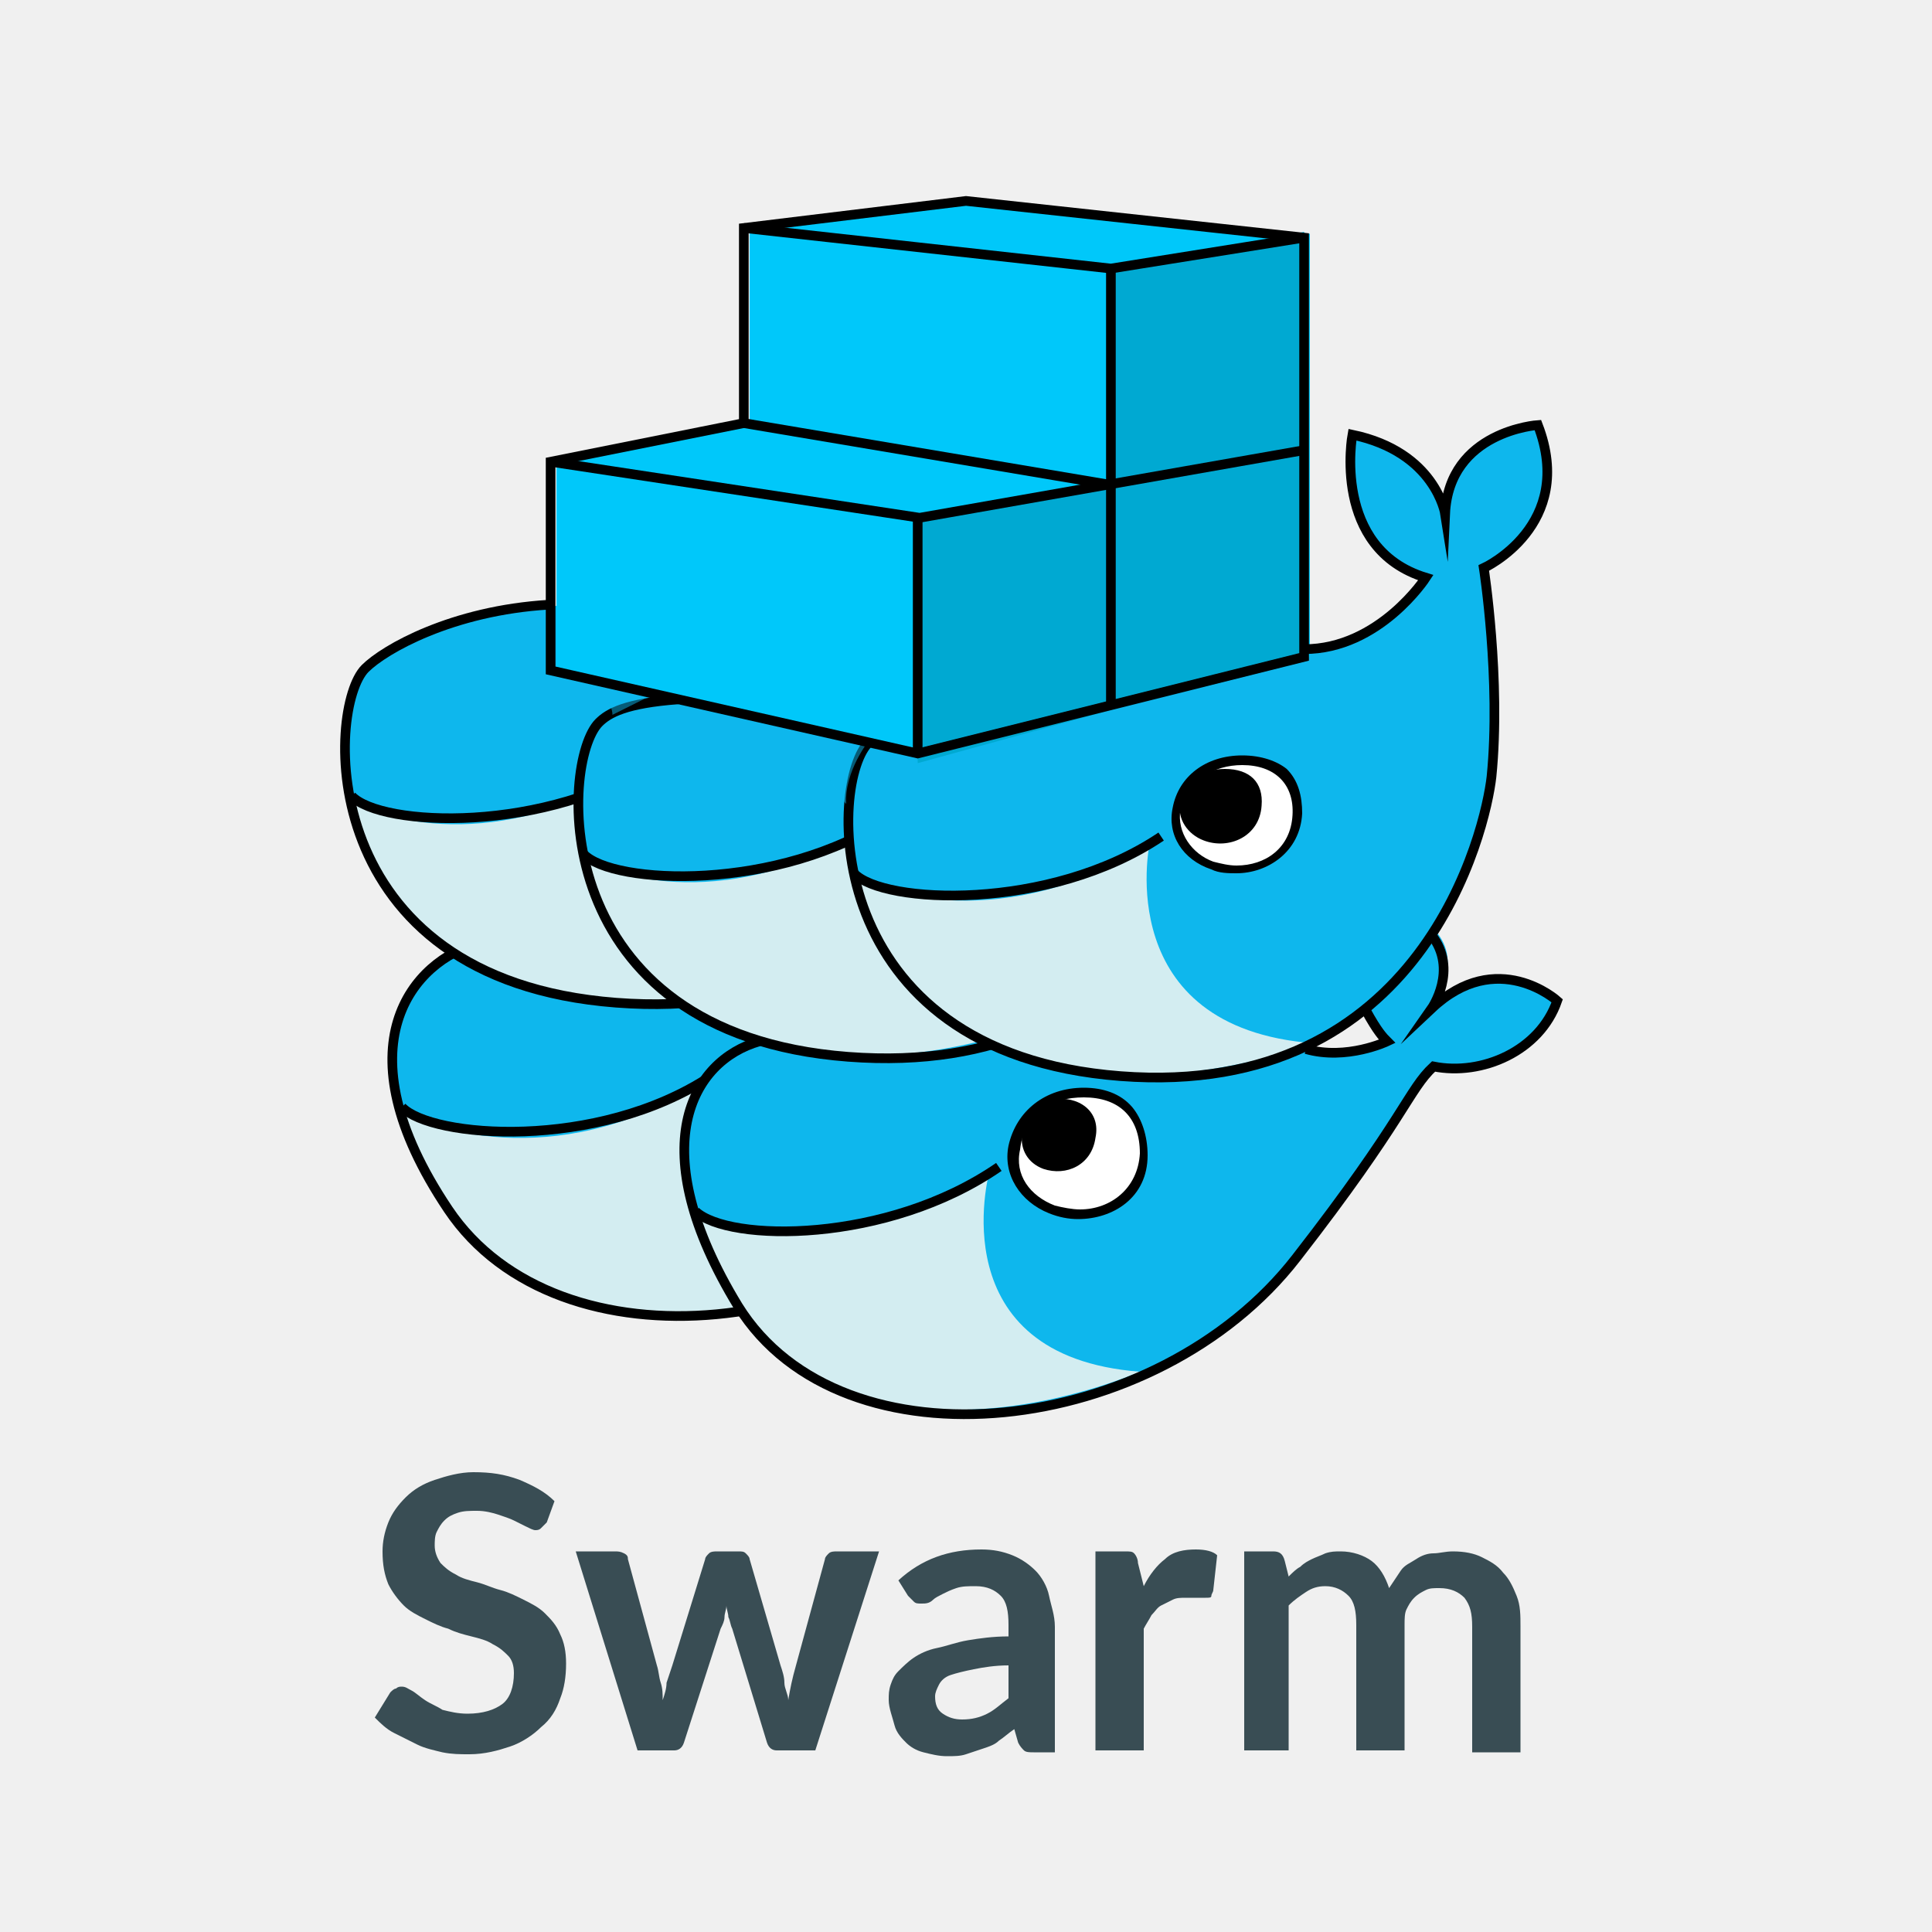
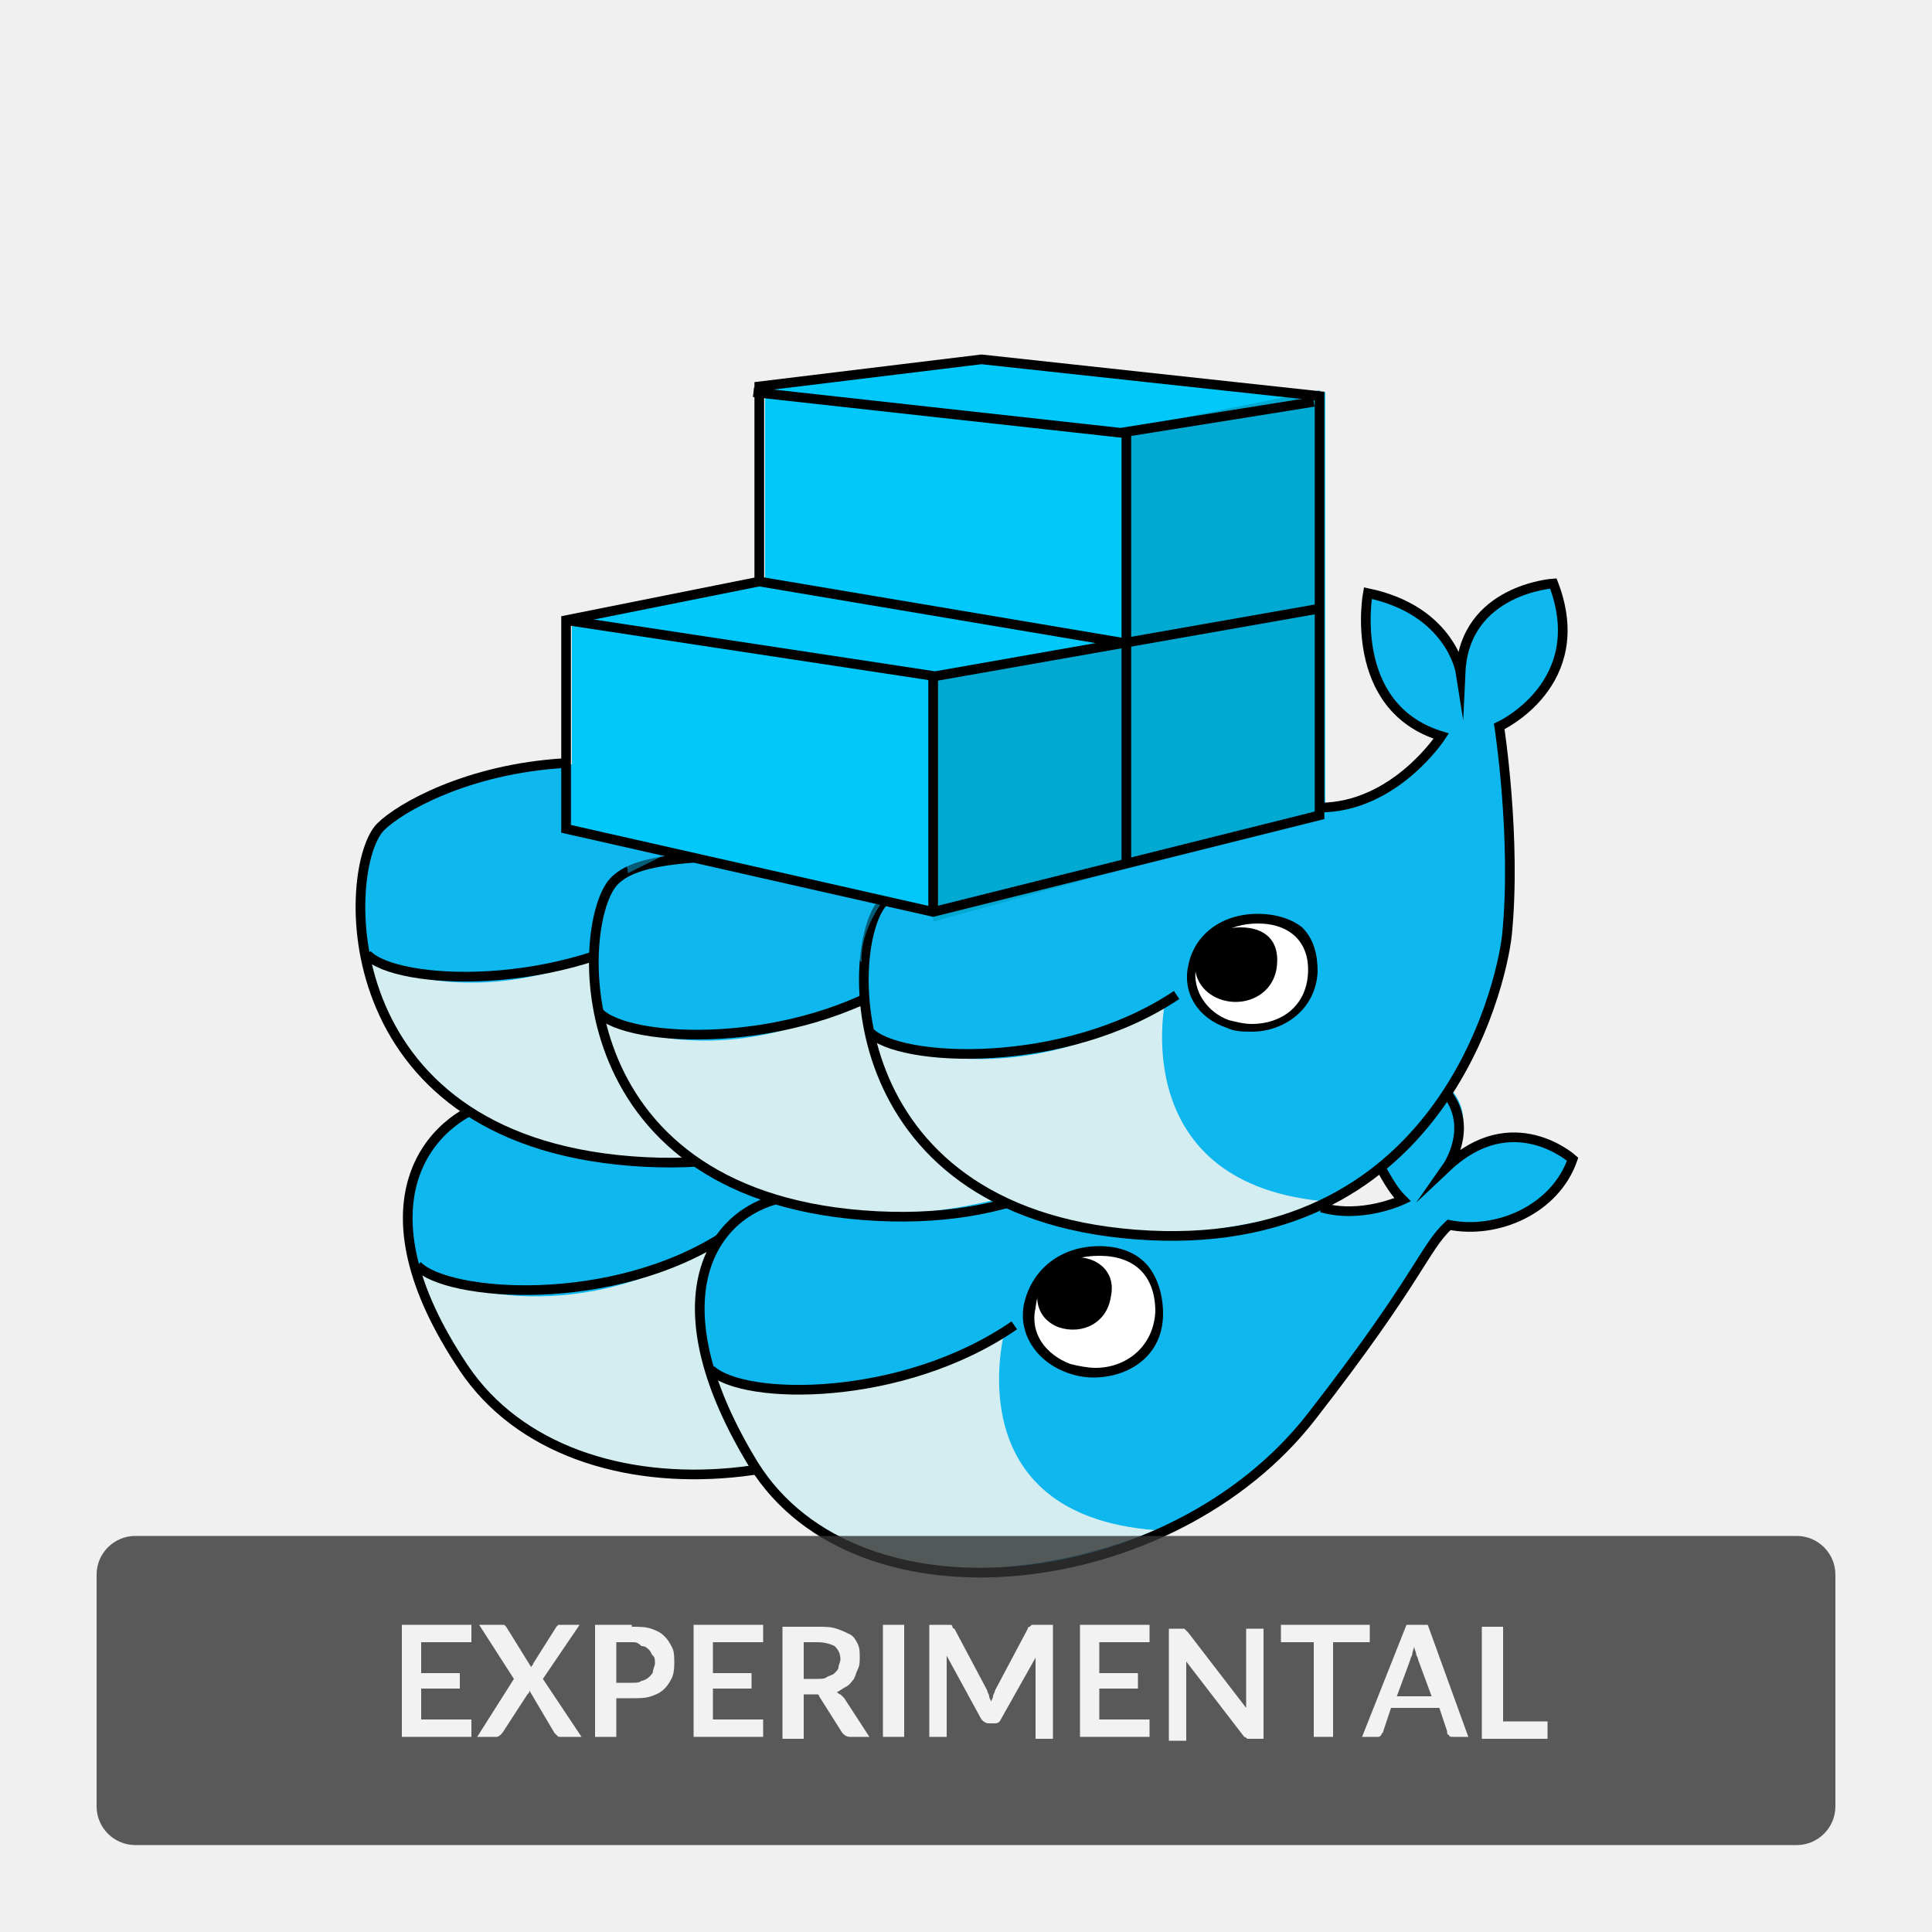
- <svg xmlns="http://www.w3.org/2000/svg" version="1.1" x="0px" y="0px" viewBox="0 0 100 100" style="enable-background:new 0 0 100 100;" xml:space="preserve">
+ <svg xmlns="http://www.w3.org/2000/svg" version="1.1" id="Layer_1" x="0px" y="0px" viewBox="0 0 100 100" style="enable-background:new 0 0 100 100;" xml:space="preserve">
  <style type="text/css">
- 	.st0{fill:#95A5A6;}
- 	.st1{fill:#0075A8;}
- 	.st2{fill:#0EB7ED;}
- 	.st3{fill:#D3EDF1;}
- 	.st4{fill:none;stroke:#000000;stroke-width:0.5;stroke-miterlimit:10;}
- 	.st5{fill:none;}
- 	.st6{fill:#394D54;}
- 	.st7{fill:#39B7E1;}
- 	.st8{fill:#FFFFFF;}
- 	.st9{fill:#336EE5;}
- 	.st10{fill:none;stroke:#FFFFFF;stroke-width:0.274;}
- 	.st11{fill:#373535;}
- 	.st12{fill:#0074AA;}
- 	.st13{fill:#00C8FA;}
- 	.st14{fill:#00A9D2;}
- 	.st15{opacity:0.5;fill:#0EB7ED;}
+ 	.st0{fill:#0EB7ED;}
+ 	.st1{fill:#D3EDF1;}
+ 	.st2{fill:none;stroke:#000000;stroke-width:0.5;stroke-miterlimit:10;}
+ 	.st3{fill:#00C8FA;}
+ 	.st4{fill:#00A9D2;}
+ 	.st5{fill:#FFFFFF;}
+ 	.st6{opacity:0.5;fill:#0EB7ED;enable-background:new    ;}
+ 	.st7{opacity:0.8;fill:#333333;}
+ 	.st8{fill:#F2F2F2;}
</style>
  <g id="Layer_2">
</g>
-   <g id="Layer_1">
-     <path class="st2" d="M24.9,48.7c-3.3,1.3-7.3,5.3-1.6,13.8s21.6,6.8,28.9-2.5c5.6-7.2,5.8-8.7,7.1-9.9c2.5,0.6,5.5-0.7,6.4-3.4   c0,0-3.1-2.9-6.5,0.4c0,0,1.8-2,0.4-3.8L24.9,48.7z" />
-     <path class="st3" d="M20.8,57.5c1.1,0.8,7.8,3.3,15.3-1.3c0,0-2.5,9.1,7.9,9.8c0,0-9,4-15.9,0.6S20.8,57.5,20.8,57.5z" />
-     <path class="st4" d="M59.5,43.4c1.4,1.8-0.4,3.8-0.4,3.8c3.4-3.2,6.5-0.4,6.5-0.4c-0.9,2.6-3.9,3.9-6.4,3.4   c-1.3,1.2-1.5,2.7-7.1,9.9c-7.2,9.3-23.2,11-28.9,2.5s-1.8-12.9,1.6-13.8" />
-     <path class="st4" d="M20.8,57.3c1.5,1.6,10.1,2.3,16-1.6" />
-     <path class="st2" d="M74,52.1c0,0,1.8-2,0.4-3.8l-34.6,5.3c-3.3,1.3-7.3,5.3-1.6,13.8C44,76,59.9,74.4,67.1,65   c5.6-7.2,5.8-8.7,7.1-9.9c2.5,0.6,5.5-0.7,6.4-3.4C80.6,51.8,77.5,48.9,74,52.1z M67.7,54.3l3.1-2c0.6,1.1,0.9,1.4,1.1,1.6   C71.9,53.9,69.8,54.9,67.7,54.3z" />
-     <path class="st2" d="M41.9,29.5c3.9,0,5.9-3.8,5.9-3.8c-4.9-1.5-3.8-7.4-3.8-7.4c4.2,0.9,4.8,4.1,4.8,4.1c0.2-4.2,4.8-4.6,4.8-4.6   c1.9,5.2-2.8,7.4-2.8,7.4s1.1,7.9,0.8,11.6c-0.1,1.7-3.9,15.9-19.6,14.7S16.9,36.4,19,34.4c1-0.9,4.7-2.5,9.5-3" />
-     <path class="st3" d="M18.4,41.5c1.1,0.8,7.3,2.9,14.7-1.8c0,0-2,9.5,8.5,10.3c0,0-9,4-15.9,0.6S18.4,41.5,18.4,41.5z" />
-     <path class="st4" d="M18.2,41.2c1.5,1.6,10.1,2,15.9-1.9" />
-     <path class="st4" d="M41.4,29.8c3.9,0,6.3-3.7,6.3-3.7c-4.9-1.5-3.8-7.4-3.8-7.4c4.2,0.9,4.8,4.1,4.8,4.1c0.2-4.2,4.8-4.6,4.8-4.6   c1.9,5.2-2.8,7.4-2.8,7.4s1.3,6.6,0.8,11.6c-0.2,2.7-3.9,15.9-19.6,14.7s-15-15.3-13-17.3c1-1,4.5-3,9.5-3.3" />
-     <path class="st2" d="M31,37.4c-2.1,1.9-2.7,16.1,13,17.3s19.4-13,19.6-14.7c0.3-3.7-0.8-11.6-0.8-11.6s4.8-2.2,2.8-7.4   c0,0-4.6,0.3-4.8,4.6c0,0-0.5-3.2-4.8-4.1c0,0-1.1,5.9,3.8,7.4c0,0-2,3.8-5.9,3.8" />
-     <path class="st3" d="M30.5,44.5c1.1,0.8,7.3,2.9,14.7-1.8c0,0-2,9.5,8.5,10.3c0,0-9.1,3.6-16,0.2C30.7,49.8,30.5,44.5,30.5,44.5z" />
-     <path class="st4" d="M30.2,44.2c1.5,1.6,10.1,2,15.9-1.9" />
-     <path class="st4" d="M53.5,32.5c3.9,0,6.3-3.7,6.3-3.7c-4.9-1.5-3.8-7.4-3.8-7.4c4.2,0.9,4.8,4.1,4.8,4.1c0.2-4.2,4.8-4.6,4.8-4.6   c1.9,5.2-2.8,7.4-2.8,7.4S64,35,63.5,40c-0.2,2.7-3.9,15.9-19.6,14.7S29,39.4,31,37.4c0.5-0.5,1.4-1,4.1-1.2" />
-     <path class="st2" d="M45,38.4c-2.1,1.9-2.7,16.1,13,17.3s19-13.8,19.2-15.5c0.3-3.7-0.4-10.8-0.4-10.8s4.8-2.2,2.8-7.4   c0,0-4.6,0.3-4.8,4.6c0,0-0.5-3.2-4.8-4.1c0,0-1.1,5.9,3.8,7.4c0,0-2,3.8-5.9,3.8" />
-     <path class="st4" d="M70.7,52.3c0.6,1.1,0.9,1.4,1.1,1.6c0,0-2.1,1-4.2,0.4" />
-     <polygon class="st13" points="28.8,23.9 28.8,34.7 47.8,39 67.8,34 67.8,12.1 50.3,10.4 38.8,11.8 38.8,21.9  " />
-     <polygon class="st14" points="67.5,12 67.5,34 47.5,39.5 47.5,27 57.5,25.2 57.5,14  " />
-     <polyline class="st4" points="28.5,23.9 47.6,26.8 67.5,23.3  " />
-     <polyline class="st4" points="38.5,11.8 57.5,13.9 67.5,12.3  " />
-     <line class="st4" x1="57.5" y1="14" x2="57.5" y2="36.5" />
-     <line class="st4" x1="47.5" y1="27" x2="47.5" y2="39" />
-     <line class="st4" x1="57.5" y1="25.1" x2="38.5" y2="21.9" />
+   <g>
    <g>
-       <path class="st8" d="M64,45.1c-0.4,0-0.9-0.1-1.3-0.2c-1.3-0.5-2.1-1.7-1.8-3c0.3-1.6,1.6-2.5,3.3-2.5c0.9,0,1.7,0.3,2.2,0.8    c0.5,0.5,0.7,1.2,0.7,2.1C67.1,44.1,65.6,45.1,64,45.1L64,45.1z" />
-       <path d="M64.3,39.6c1.7,0,2.7,1,2.6,2.6c-0.1,1.7-1.4,2.6-2.9,2.6c-0.4,0-0.8-0.1-1.2-0.2c-1.1-0.4-1.9-1.5-1.7-2.7    C61.5,40.4,62.8,39.6,64.3,39.6 M64.3,39.1c-1.9,0-3.3,1.1-3.6,2.7c-0.3,1.4,0.5,2.7,2,3.2c0.4,0.2,0.9,0.2,1.3,0.2    c1.6,0,3.3-1.1,3.4-3.1c0-0.9-0.2-1.7-0.8-2.3C66.1,39.4,65.3,39.1,64.3,39.1L64.3,39.1z" />
+       <path class="st0" d="M25.7,56.9c-3.3,1.3-7.3,5.3-1.6,13.8s21.6,6.8,28.9-2.5c5.6-7.2,5.8-8.7,7.1-9.9c2.5,0.6,5.5-0.7,6.4-3.4    c0,0-3.1-2.9-6.5,0.4c0,0,1.8-2,0.4-3.8L25.7,56.9z" />
+       <path class="st1" d="M21.6,65.7c1.1,0.8,7.8,3.3,15.3-1.3c0,0-2.5,9.1,7.9,9.8c0,0-9,4-15.9,0.6S21.6,65.7,21.6,65.7z" />
+       <path class="st2" d="M60.3,51.6c1.4,1.8-0.4,3.8-0.4,3.8c3.4-3.2,6.5-0.4,6.5-0.4c-0.9,2.6-3.9,3.9-6.4,3.4    c-1.3,1.2-1.5,2.7-7.1,9.9c-7.2,9.3-23.2,11-28.9,2.5S22.2,57.9,25.6,57" />
+       <path class="st2" d="M21.6,65.5c1.5,1.6,10.1,2.3,16-1.6" />
+       <path class="st0" d="M74.8,60.3c0,0,1.8-2,0.4-3.8l-34.6,5.3c-3.3,1.3-7.3,5.3-1.6,13.8c5.8,8.6,21.7,7,28.9-2.4    c5.6-7.2,5.8-8.7,7.1-9.9c2.5,0.6,5.5-0.7,6.4-3.4C81.4,60,78.3,57.1,74.8,60.3z M68.5,62.5l3.1-2c0.6,1.1,0.9,1.4,1.1,1.6    C72.7,62.1,70.6,63.1,68.5,62.5z" />
+       <path class="st0" d="M42.7,37.7c3.9,0,5.9-3.8,5.9-3.8c-4.9-1.5-3.8-7.4-3.8-7.4c4.2,0.9,4.8,4.1,4.8,4.1c0.2-4.2,4.8-4.6,4.8-4.6    c1.9,5.2-2.8,7.4-2.8,7.4s1.1,7.9,0.8,11.6c-0.1,1.7-3.9,15.9-19.6,14.7s-15.1-15.1-13-17.1c1-0.9,4.7-2.5,9.5-3" />
+       <path class="st1" d="M19.2,49.7c1.1,0.8,7.3,2.9,14.7-1.8c0,0-2,9.5,8.5,10.3c0,0-9,4-15.9,0.6S19.2,49.7,19.2,49.7z" />
+       <path class="st2" d="M19,49.4c1.5,1.6,10.1,2,15.9-1.9" />
+       <path class="st2" d="M42.2,38c3.9,0,6.3-3.7,6.3-3.7c-4.9-1.5-3.8-7.4-3.8-7.4c4.2,0.9,4.8,4.1,4.8,4.1c0.2-4.2,4.8-4.6,4.8-4.6    c1.9,5.2-2.8,7.4-2.8,7.4s1.3,6.6,0.8,11.6c-0.2,2.7-3.9,15.9-19.6,14.7s-15-15.3-13-17.3c1-1,4.5-3,9.5-3.3" />
+       <path class="st0" d="M31.8,45.6c-2.1,1.9-2.7,16.1,13,17.3s19.4-13,19.6-14.7c0.3-3.7-0.8-11.6-0.8-11.6s4.8-2.2,2.8-7.4    c0,0-4.6,0.3-4.8,4.6c0,0-0.5-3.2-4.8-4.1c0,0-1.1,5.9,3.8,7.4c0,0-2,3.8-5.9,3.8" />
+       <path class="st1" d="M31.3,52.7c1.1,0.8,7.3,2.9,14.7-1.8c0,0-2,9.5,8.5,10.3c0,0-9.1,3.6-16,0.2C31.5,58,31.3,52.7,31.3,52.7z" />
+       <path class="st2" d="M31,52.4c1.5,1.6,10.1,2,15.9-1.9" />
+       <path class="st2" d="M54.3,40.7c3.9,0,6.3-3.7,6.3-3.7c-4.9-1.5-3.8-7.4-3.8-7.4c4.2,0.9,4.8,4.1,4.8,4.1c0.2-4.2,4.8-4.6,4.8-4.6    c1.9,5.2-2.8,7.4-2.8,7.4s1.2,6.7,0.7,11.7c-0.2,2.7-3.9,15.9-19.6,14.7S29.8,47.6,31.8,45.6c0.5-0.5,1.4-1,4.1-1.2" />
+       <path class="st0" d="M45.8,46.6c-2.1,1.9-2.7,16.1,13,17.3s19-13.8,19.2-15.5c0.3-3.7-0.4-10.8-0.4-10.8s4.8-2.2,2.8-7.4    c0,0-4.6,0.3-4.8,4.6c0,0-0.5-3.2-4.8-4.1c0,0-1.1,5.9,3.8,7.4c0,0-2,3.8-5.9,3.8" />
+       <path class="st2" d="M71.5,60.5c0.6,1.1,0.9,1.4,1.1,1.6c0,0-2.1,1-4.2,0.4" />
+       <polygon class="st3" points="29.6,32.1 29.6,42.9 48.6,47.2 68.6,42.2 68.6,20.3 51.1,18.6 39.6,20 39.6,30.1   " />
+       <polygon class="st4" points="68.3,20.2 68.3,42.2 48.3,47.7 48.3,35.2 58.3,33.4 58.3,22.2   " />
+       <polyline class="st2" points="29.3,32.1 48.4,35 68.3,31.5   " />
+       <line class="st2" x1="58.3" y1="22.2" x2="58.3" y2="44.7" />
+       <line class="st2" x1="48.3" y1="35.2" x2="48.3" y2="47.2" />
+       <line class="st2" x1="58.3" y1="33.3" x2="39.3" y2="30.1" />
+       <g>
+         <path class="st5" d="M64.8,53.3c-0.4,0-0.9-0.1-1.3-0.2c-1.3-0.5-2.1-1.7-1.8-3c0.3-1.6,1.6-2.5,3.3-2.5c0.9,0,1.7,0.3,2.2,0.8     s0.7,1.2,0.7,2.1C67.9,52.3,66.4,53.3,64.8,53.3L64.8,53.3z" />
+         <path d="M65.1,47.8c1.7,0,2.7,1,2.6,2.6c-0.1,1.7-1.4,2.6-2.9,2.6c-0.4,0-0.8-0.1-1.2-0.2c-1.1-0.4-1.9-1.5-1.7-2.7     C62.3,48.6,63.6,47.8,65.1,47.8 M65.1,47.3c-1.9,0-3.3,1.1-3.6,2.7c-0.3,1.4,0.5,2.7,2,3.2c0.4,0.2,0.9,0.2,1.3,0.2     c1.6,0,3.3-1.1,3.4-3.1c0-0.9-0.2-1.7-0.8-2.3C66.9,47.6,66.1,47.3,65.1,47.3L65.1,47.3z" />
+       </g>
+       <path d="M64.2,48c-1.1,0-2.1,0.6-2.3,1.7c-0.2,0.9,0.4,1.7,1.2,2c1.3,0.5,2.9-0.2,3-1.8C66.2,48.7,65.5,48,64.2,48z" />
+       <g>
+         <path class="st5" d="M56.6,71c-0.5,0-0.9-0.1-1.4-0.2c-1.4-0.5-2.2-1.8-2-3.2c0.3-1.7,1.7-2.8,3.6-2.8c1,0,1.8,0.3,2.4,0.9     C59.7,66.2,60,67,60,68C59.9,69.9,58.2,71,56.6,71L56.6,71z" />
+         <path d="M56.9,65c1.8,0,2.9,1,2.9,2.9c-0.1,1.8-1.5,2.9-3.1,2.9c-0.4,0-0.9-0.1-1.3-0.2c-1.3-0.5-2.1-1.6-1.8-2.9     C53.8,65.8,55.2,65,56.9,65 M56.9,64.5c-2,0-3.5,1.2-3.9,3c-0.3,1.5,0.6,2.9,2.1,3.5c0.5,0.2,1,0.3,1.5,0.3     c1.8,0,3.6-1.1,3.6-3.3c0-1-0.3-1.9-0.8-2.5C58.8,64.8,57.9,64.5,56.9,64.5L56.9,64.5z" />
+       </g>
+       <path d="M55.3,65.1c-1,0.2-1.4,0.8-1.6,1.8c-0.1,0.8,0.3,1.5,1.1,1.8c1.2,0.4,2.5-0.2,2.7-1.6C57.8,65.7,56.6,64.9,55.3,65.1z" />
+       <path class="st1" d="M45.1,53.6c1.1,0.8,7.8,3,15.2-1.7c0,0-2,9.5,8.5,10.3c0,0-9.4,3.6-16.3,0.2C45.6,59,45.1,53.6,45.1,53.6z" />
+       <path class="st1" d="M36.6,70.7c1.1,0.8,7.9,2.9,15.4-1.8c0,0-2.6,9.5,7.8,10.3c0,0-9,4-15.9,0.6S36.6,70.7,36.6,70.7z" />
+       <path class="st2" d="M45,53.4c1.5,1.6,10.1,2,15.9-1.9" />
+       <path class="st2" d="M45.8,46.6c-2.1,1.9-2.7,16.1,13,17.3S77.7,51.1,78,48.4c0.5-5-0.4-10.8-0.4-10.8s4.8-2.2,2.8-7.4    c0,0-4.6,0.3-4.8,4.6c0,0-0.5-3.2-4.8-4.1c0,0-1.1,5.9,3.8,7.4c0,0-2.4,3.7-6.3,3.7" />
+       <path class="st2" d="M74.9,56.6c1.4,1.8,0,3.8,0,3.8c3.4-3.2,6.5-0.4,6.5-0.4c-0.9,2.6-3.9,3.9-6.4,3.4c-1.3,1.2-1.5,2.7-7.1,9.9    c-7.2,9.3-23.5,11.2-28.9,2.5c-5-8.2-2.4-12.7,1.1-13.7" />
+       <path class="st2" d="M36.8,70.9c1.7,1.6,9.9,1.7,15.7-2.3" />
+       <path class="st6" d="M30.6,43.3c-1.4-0.3,3.9,0.9,3.9,0.9l-2,1C32.5,44.7,32,43.6,30.6,43.3z" />
+       <path class="st6" d="M39.6,45.2c-3.9-0.8,6.2,1.3,6.2,1.3s-1.3,1.6-1.2,3.3C44.5,49.9,42.5,45.9,39.6,45.2z" />
+       <polygon class="st2" points="29.3,32.1 29.3,42.9 48.3,47.2 68.3,42.2 68.3,20.5 50.8,18.6 39.3,20 39.3,30.1   " />
    </g>
-     <path d="M63.4,39.8c-1.1,0-2.1,0.6-2.3,1.7c-0.2,0.9,0.4,1.7,1.2,2c1.3,0.5,2.9-0.2,3-1.8C65.4,40.5,64.7,39.8,63.4,39.8z" />
-     <g>
-       <path class="st8" d="M55.8,62.8c-0.5,0-0.9-0.1-1.4-0.2c-1.4-0.5-2.2-1.8-2-3.2c0.3-1.7,1.7-2.8,3.6-2.8c1,0,1.8,0.3,2.4,0.9    c0.5,0.5,0.8,1.3,0.8,2.3C59.1,61.7,57.4,62.8,55.8,62.8L55.8,62.8z" />
-       <path d="M56.1,56.8c1.8,0,2.9,1,2.9,2.9c-0.1,1.8-1.5,2.9-3.1,2.9c-0.4,0-0.9-0.1-1.3-0.2c-1.3-0.5-2.1-1.6-1.8-2.9    C53,57.6,54.4,56.8,56.1,56.8 M56.1,56.3c-2,0-3.5,1.2-3.9,3c-0.3,1.5,0.6,2.9,2.1,3.5c0.5,0.2,1,0.3,1.5,0.3    c1.8,0,3.6-1.1,3.6-3.3c0-1-0.3-1.9-0.8-2.5C58,56.6,57.1,56.3,56.1,56.3L56.1,56.3z" />
-     </g>
-     <path d="M54.5,56.9c-1,0.2-1.4,0.8-1.6,1.8c-0.1,0.8,0.3,1.5,1.1,1.8c1.2,0.4,2.5-0.2,2.7-1.6C57,57.5,55.8,56.7,54.5,56.9z" />
-     <path class="st3" d="M44.3,45.4c1.1,0.8,7.8,3,15.2-1.7c0,0-2,9.5,8.5,10.3c0,0-9.4,3.6-16.3,0.2C44.8,50.8,44.3,45.4,44.3,45.4z" />
-     <path class="st3" d="M35.8,62.5c1.1,0.8,7.9,2.9,15.4-1.8c0,0-2.6,9.5,7.8,10.3c0,0-9,4-15.9,0.6S35.8,62.5,35.8,62.5z" />
-     <path class="st4" d="M44.2,45.2c1.5,1.6,10.1,2,15.9-1.9" />
-     <path class="st4" d="M45,38.4c-2.1,1.9-2.7,16.1,13,17.3s18.9-12.8,19.2-15.5c0.5-5-0.4-10.8-0.4-10.8s4.8-2.2,2.8-7.4   c0,0-4.6,0.3-4.8,4.6c0,0-0.5-3.2-4.8-4.1c0,0-1.1,5.9,3.8,7.4c0,0-2.4,3.7-6.3,3.7" />
-     <path class="st4" d="M74.1,48.4c1.4,1.8,0,3.8,0,3.8c3.4-3.2,6.5-0.4,6.5-0.4c-0.9,2.6-3.9,3.9-6.4,3.4c-1.3,1.2-1.5,2.7-7.1,9.9   c-7.2,9.3-23.5,11.2-28.9,2.5c-5-8.2-2.4-12.7,1.1-13.7" />
-     <path class="st4" d="M36,62.7c1.7,1.6,9.9,1.7,15.7-2.3" />
-     <g>
-       <path class="st6" d="M28.3,78.8c-0.1,0.1-0.2,0.2-0.3,0.3c-0.1,0.1-0.2,0.1-0.3,0.1c-0.1,0-0.3-0.1-0.5-0.2    c-0.2-0.1-0.4-0.2-0.6-0.3c-0.2-0.1-0.5-0.2-0.8-0.3c-0.3-0.1-0.7-0.2-1.1-0.2c-0.4,0-0.7,0-1,0.1c-0.3,0.1-0.5,0.2-0.7,0.4    s-0.3,0.4-0.4,0.6c-0.1,0.2-0.1,0.5-0.1,0.7c0,0.3,0.1,0.6,0.3,0.9c0.2,0.2,0.4,0.4,0.8,0.6c0.3,0.2,0.7,0.3,1.1,0.4    s0.8,0.3,1.2,0.4s0.8,0.3,1.2,0.5c0.4,0.2,0.8,0.4,1.1,0.7c0.3,0.3,0.6,0.6,0.8,1.1c0.2,0.4,0.3,0.9,0.3,1.5    c0,0.7-0.1,1.3-0.3,1.8c-0.2,0.6-0.5,1.1-1,1.5c-0.4,0.4-1,0.8-1.6,1s-1.3,0.4-2.1,0.4c-0.5,0-0.9,0-1.4-0.1    c-0.4-0.1-0.9-0.2-1.3-0.4c-0.4-0.2-0.8-0.4-1.2-0.6s-0.7-0.5-1-0.8l0.8-1.3c0.1-0.1,0.2-0.2,0.3-0.2c0.1-0.1,0.2-0.1,0.3-0.1    c0.2,0,0.3,0.1,0.5,0.2s0.4,0.3,0.7,0.5c0.3,0.2,0.6,0.3,0.9,0.5c0.4,0.1,0.8,0.2,1.3,0.2c0.8,0,1.4-0.2,1.8-0.5s0.6-0.9,0.6-1.6    c0-0.4-0.1-0.7-0.3-0.9c-0.2-0.2-0.4-0.4-0.8-0.6c-0.3-0.2-0.7-0.3-1.1-0.4s-0.8-0.2-1.2-0.4c-0.4-0.1-0.8-0.3-1.2-0.5    c-0.4-0.2-0.8-0.4-1.1-0.7c-0.3-0.3-0.6-0.7-0.8-1.1c-0.2-0.5-0.3-1-0.3-1.7c0-0.5,0.1-1,0.3-1.5c0.2-0.5,0.5-0.9,0.9-1.3    c0.4-0.4,0.9-0.7,1.5-0.9c0.6-0.2,1.3-0.4,2-0.4c0.9,0,1.6,0.1,2.4,0.4c0.7,0.3,1.3,0.6,1.8,1.1L28.3,78.8z" />
-       <path class="st6" d="M45.5,80.3l-3.3,10.3h-2c-0.2,0-0.4-0.1-0.5-0.4l-1.8-5.9c-0.1-0.2-0.1-0.4-0.2-0.6c0-0.2-0.1-0.4-0.1-0.6    c0,0.2-0.1,0.4-0.1,0.6s-0.1,0.4-0.2,0.6l-1.9,5.9c-0.1,0.3-0.3,0.4-0.5,0.4h-1.9l-3.2-10.3h2c0.2,0,0.3,0,0.5,0.1    s0.2,0.2,0.2,0.3l1.5,5.5c0.1,0.3,0.1,0.6,0.2,0.9c0.1,0.3,0.1,0.6,0.1,0.9c0.1-0.3,0.2-0.6,0.2-0.9c0.1-0.3,0.2-0.6,0.3-0.9    l1.7-5.5c0-0.1,0.1-0.2,0.2-0.3c0.1-0.1,0.3-0.1,0.4-0.1h1.1c0.2,0,0.3,0,0.4,0.1c0.1,0.1,0.2,0.2,0.2,0.3l1.6,5.5    c0.1,0.3,0.2,0.6,0.2,0.9s0.2,0.6,0.2,0.9c0.1-0.6,0.2-1.1,0.4-1.8l1.5-5.5c0-0.1,0.1-0.2,0.2-0.3s0.3-0.1,0.4-0.1H45.5z" />
-       <path class="st6" d="M46.5,81.8c1.2-1.1,2.6-1.6,4.3-1.6c0.6,0,1.1,0.1,1.6,0.3c0.5,0.2,0.9,0.5,1.2,0.8c0.3,0.3,0.6,0.8,0.7,1.3    s0.3,1,0.3,1.6v6.5h-1.1c-0.2,0-0.4,0-0.5-0.1c-0.1-0.1-0.2-0.2-0.3-0.4l-0.2-0.7c-0.3,0.2-0.5,0.4-0.8,0.6    c-0.2,0.2-0.5,0.3-0.8,0.4s-0.6,0.2-0.9,0.3c-0.3,0.1-0.6,0.1-1,0.1c-0.4,0-0.8-0.1-1.2-0.2c-0.4-0.1-0.7-0.3-0.9-0.5    s-0.5-0.5-0.6-0.9S46,88.4,46,88c0-0.3,0-0.5,0.1-0.8c0.1-0.3,0.2-0.5,0.4-0.7s0.5-0.5,0.8-0.7c0.3-0.2,0.7-0.4,1.2-0.5    s1-0.3,1.6-0.4c0.6-0.1,1.3-0.2,2.1-0.2v-0.6c0-0.7-0.1-1.2-0.4-1.5s-0.7-0.5-1.3-0.5c-0.4,0-0.7,0-1,0.1    c-0.3,0.1-0.5,0.2-0.7,0.3c-0.2,0.1-0.4,0.2-0.5,0.3C48.1,83,47.9,83,47.7,83c-0.2,0-0.3,0-0.4-0.1c-0.1-0.1-0.2-0.2-0.3-0.3    L46.5,81.8z M52.2,86.2c-0.7,0-1.3,0.1-1.8,0.2c-0.5,0.1-0.9,0.2-1.2,0.3c-0.3,0.1-0.5,0.3-0.6,0.5c-0.1,0.2-0.2,0.4-0.2,0.6    c0,0.4,0.1,0.7,0.4,0.9c0.3,0.2,0.6,0.3,1,0.3c0.5,0,0.9-0.1,1.3-0.3c0.4-0.2,0.7-0.5,1.1-0.8V86.2z" />
-       <path class="st6" d="M59.2,82.1c0.3-0.6,0.7-1.1,1.1-1.4c0.4-0.4,1-0.5,1.6-0.5c0.5,0,0.9,0.1,1.1,0.3l-0.2,1.8    c0,0.1-0.1,0.2-0.1,0.3s-0.1,0.1-0.3,0.1c-0.1,0-0.2,0-0.4,0c-0.2,0-0.4,0-0.6,0c-0.3,0-0.5,0-0.7,0.1c-0.2,0.1-0.4,0.2-0.6,0.3    c-0.2,0.1-0.3,0.3-0.5,0.5c-0.1,0.2-0.3,0.5-0.4,0.7v6.3h-2.5V80.3h1.5c0.3,0,0.4,0,0.5,0.1c0.1,0.1,0.2,0.3,0.2,0.5L59.2,82.1z" />
-       <path class="st6" d="M64.4,90.6V80.3h1.5c0.3,0,0.5,0.1,0.6,0.5l0.2,0.8c0.2-0.2,0.4-0.4,0.6-0.5c0.2-0.2,0.4-0.3,0.6-0.4    s0.5-0.2,0.7-0.3c0.3-0.1,0.5-0.1,0.8-0.1c0.6,0,1.2,0.2,1.6,0.5c0.4,0.3,0.7,0.8,0.9,1.4c0.2-0.3,0.4-0.6,0.6-0.9    s0.5-0.4,0.8-0.6c0.3-0.2,0.6-0.3,0.9-0.3s0.6-0.1,1-0.1c0.6,0,1.1,0.1,1.5,0.3c0.4,0.2,0.8,0.4,1.1,0.8c0.3,0.3,0.5,0.7,0.7,1.2    c0.2,0.5,0.2,1,0.2,1.6v6.5h-2.5v-6.5c0-0.7-0.1-1.1-0.4-1.5c-0.3-0.3-0.7-0.5-1.3-0.5c-0.3,0-0.5,0-0.7,0.1s-0.4,0.2-0.6,0.4    c-0.2,0.2-0.3,0.4-0.4,0.6c-0.1,0.2-0.1,0.5-0.1,0.8v6.5h-2.5v-6.5c0-0.7-0.1-1.2-0.4-1.5c-0.3-0.3-0.7-0.5-1.2-0.5    c-0.4,0-0.7,0.1-1,0.3c-0.3,0.2-0.6,0.4-0.9,0.7v7.5H64.4z" />
-     </g>
+     <polyline class="st2" points="39,20.3 58,22.4 68,20.8  " />
  </g>
-   <g id="Layer_3">
-     <path class="st15" d="M29.8,35.1c-1.4-0.3,3.9,0.9,3.9,0.9l-2,1C31.7,36.5,31.2,35.4,29.8,35.1z" />
-     <path class="st15" d="M38.8,37c-3.9-0.8,6.2,1.3,6.2,1.3s-1.3,1.6-1.2,3.3C43.7,41.7,41.7,37.7,38.8,37z" />
-     <polygon class="st4" points="28.5,23.9 28.5,34.7 47.5,39 67.5,34 67.5,12.3 50,10.4 38.5,11.8 38.5,21.9  " />
+   <path class="st7" d="M93,95.5H7c-1.1,0-2-0.9-2-2v-12c0-1.1,0.9-2,2-2H93c1.1,0,2,0.9,2,2v12C95,94.6,94.1,95.5,93,95.5z" />
+   <g>
+     <path class="st8" d="M21.8,85v1.6h2v0.8h-2v1.6h2.6v0.9h-3.6v-5.8h3.6V85H21.8z" />
+     <path class="st8" d="M30.1,89.9H29c-0.1,0-0.1,0-0.2-0.1c0,0-0.1-0.1-0.1-0.1l-1.3-2.2c0,0.1,0,0.1-0.1,0.2l-1.3,2   c0,0-0.1,0.1-0.1,0.1c0,0-0.1,0.1-0.2,0.1h-1l1.9-3l-1.8-2.8h1.1c0.1,0,0.1,0,0.2,0c0,0,0.1,0.1,0.1,0.1l1.3,2.1   c0-0.1,0.1-0.1,0.1-0.2l1.2-1.9c0,0,0.1-0.1,0.1-0.1c0,0,0.1,0,0.1,0h1l-1.9,2.8L30.1,89.9z" />
+     <path class="st8" d="M32.7,84.2c0.4,0,0.7,0,1,0.1s0.5,0.2,0.7,0.4s0.3,0.4,0.4,0.6s0.1,0.5,0.1,0.7c0,0.3,0,0.5-0.1,0.8   c-0.1,0.2-0.2,0.4-0.4,0.6s-0.4,0.3-0.7,0.4c-0.3,0.1-0.6,0.1-1,0.1h-0.8v2h-1.1v-5.8H32.7z M32.7,87.1c0.2,0,0.4,0,0.5-0.1   c0.1,0,0.3-0.1,0.4-0.2c0.1-0.1,0.2-0.2,0.2-0.3c0-0.1,0.1-0.3,0.1-0.4c0-0.2,0-0.3-0.1-0.4s-0.1-0.2-0.2-0.3   c-0.1-0.1-0.2-0.2-0.4-0.2C33,85,32.9,85,32.7,85h-0.8v2.1H32.7z" />
+     <path class="st8" d="M36.9,85v1.6h2v0.8h-2v1.6h2.6v0.9h-3.6v-5.8h3.6V85H36.9z" />
+     <path class="st8" d="M45,89.9h-1c-0.2,0-0.3-0.1-0.4-0.2l-1.2-1.9c0-0.1-0.1-0.1-0.1-0.1s-0.1,0-0.2,0h-0.5v2.3h-1.1v-5.8h1.8   c0.4,0,0.7,0,1,0.1c0.3,0.1,0.5,0.2,0.7,0.3c0.2,0.1,0.3,0.3,0.4,0.5c0.1,0.2,0.1,0.4,0.1,0.7c0,0.2,0,0.4-0.1,0.6   c-0.1,0.2-0.1,0.3-0.2,0.5c-0.1,0.1-0.2,0.3-0.4,0.4s-0.3,0.2-0.5,0.3c0.1,0,0.1,0.1,0.2,0.1c0.1,0.1,0.1,0.1,0.2,0.2L45,89.9z    M42.3,86.9c0.2,0,0.4,0,0.5-0.1c0.2-0.1,0.3-0.1,0.4-0.2s0.2-0.2,0.2-0.3c0-0.1,0.1-0.3,0.1-0.4c0-0.3-0.1-0.5-0.3-0.7   C43,85.1,42.7,85,42.3,85h-0.7v1.9H42.3z" />
+     <path class="st8" d="M46.8,89.9h-1.1v-5.8h1.1V89.9z" />
+     <path class="st8" d="M54.5,84.2v5.8h-0.9v-3.7c0-0.1,0-0.3,0-0.5L51.8,89c-0.1,0.2-0.2,0.2-0.4,0.2h-0.2c-0.2,0-0.3-0.1-0.4-0.2   l-1.8-3.3c0,0.1,0,0.2,0,0.3s0,0.2,0,0.2v3.7h-0.9v-5.8H49c0,0,0.1,0,0.1,0c0,0,0.1,0,0.1,0c0,0,0.1,0,0.1,0.1c0,0,0,0.1,0.1,0.1   l1.7,3.2c0,0.1,0.1,0.2,0.1,0.3c0,0.1,0.1,0.2,0.1,0.3c0-0.1,0.1-0.2,0.1-0.3c0-0.1,0.1-0.2,0.1-0.3l1.7-3.2c0,0,0-0.1,0.1-0.1   c0,0,0,0,0.1-0.1c0,0,0.1,0,0.1,0c0,0,0.1,0,0.1,0H54.5z" />
+     <path class="st8" d="M56.9,85v1.6h2v0.8h-2v1.6h2.6v0.9h-3.6v-5.8h3.6V85H56.9z" />
+     <path class="st8" d="M65.4,84.2v5.8h-0.6c-0.1,0-0.2,0-0.2,0c-0.1,0-0.1-0.1-0.2-0.1l-3-3.9c0,0.2,0,0.3,0,0.5v3.6h-0.9v-5.8h0.6   c0,0,0.1,0,0.1,0c0,0,0.1,0,0.1,0s0,0,0.1,0.1c0,0,0.1,0.1,0.1,0.1l3,3.9c0-0.1,0-0.2,0-0.3c0-0.1,0-0.2,0-0.3v-3.5H65.4z" />
+     <path class="st8" d="M70.8,85H69v4.9H68V85h-1.7v-0.9h4.6V85z" />
+     <path class="st8" d="M76,89.9h-0.8c-0.1,0-0.2,0-0.2-0.1c-0.1,0-0.1-0.1-0.1-0.2l-0.4-1.2H72l-0.4,1.2c0,0.1-0.1,0.1-0.1,0.2   c-0.1,0.1-0.1,0.1-0.2,0.1h-0.8l2.3-5.8h1.1L76,89.9z M74.1,87.8l-0.7-1.9c0-0.1-0.1-0.2-0.1-0.3c0-0.1-0.1-0.2-0.1-0.4   c0,0.1-0.1,0.3-0.1,0.4c0,0.1-0.1,0.2-0.1,0.3l-0.7,1.9H74.1z" />
+     <path class="st8" d="M80.1,89.1v0.9h-3.4v-5.8h1.1v4.9H80.1z" />
  </g>
</svg>
